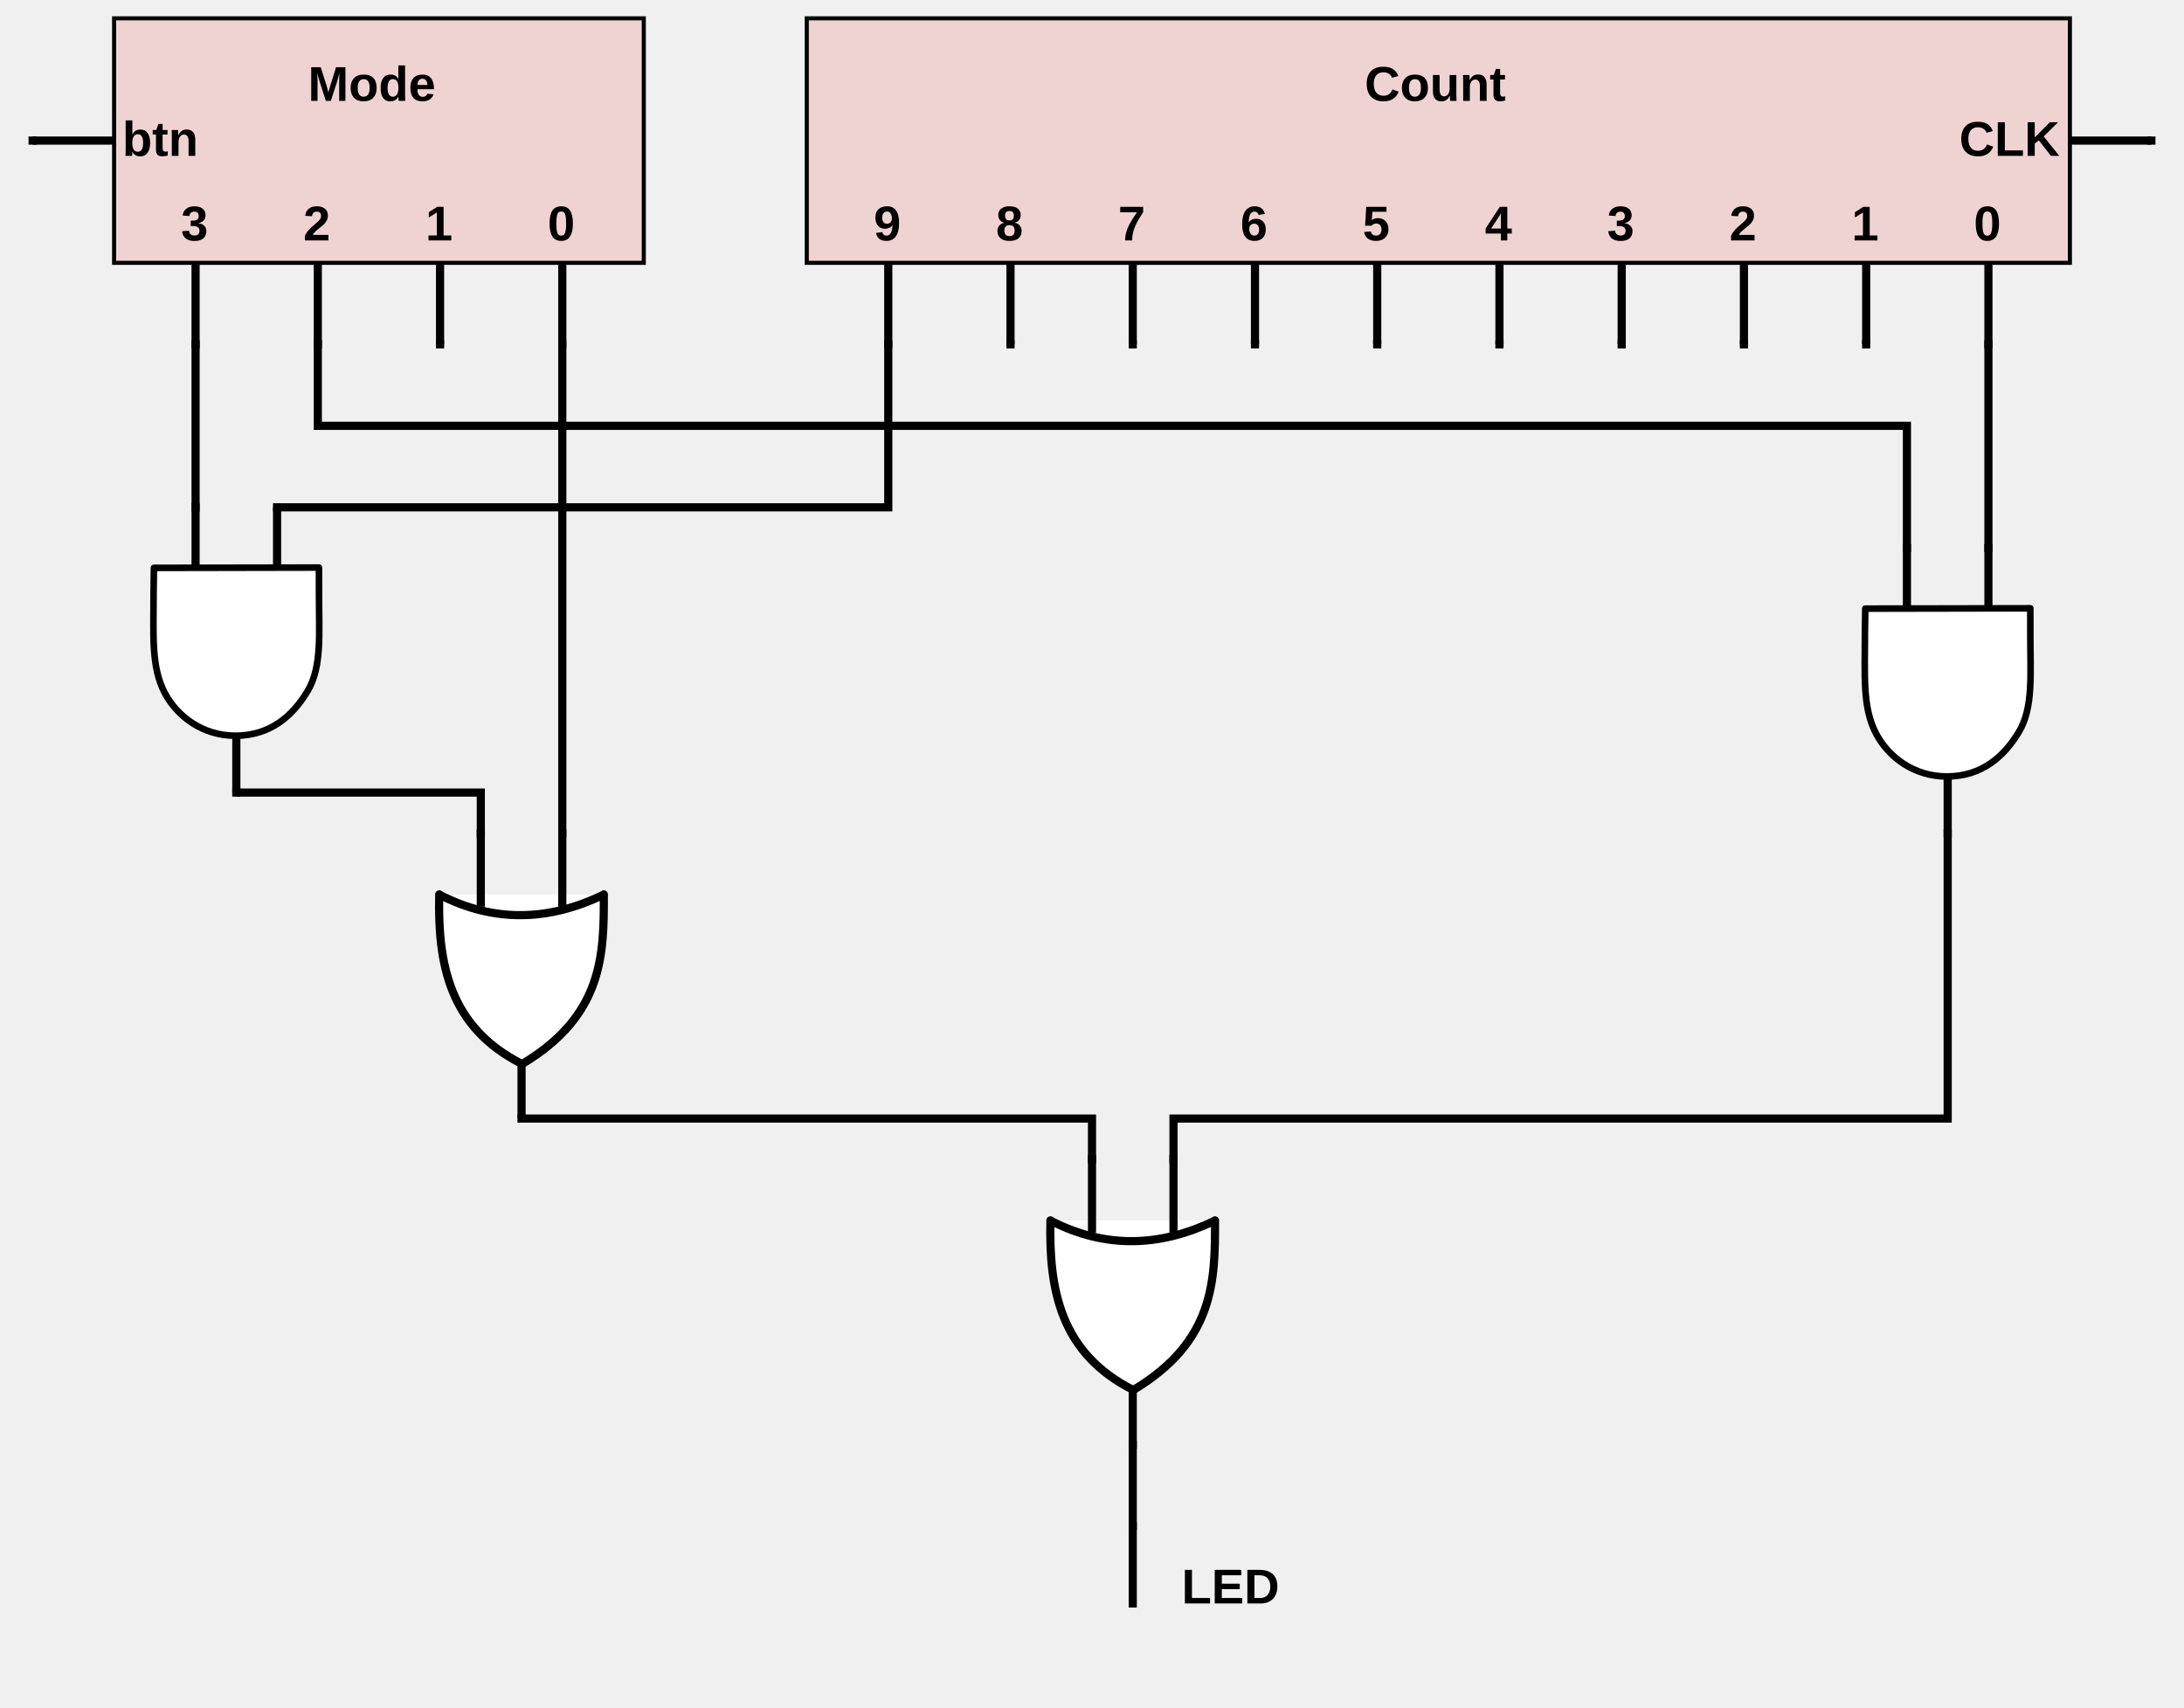
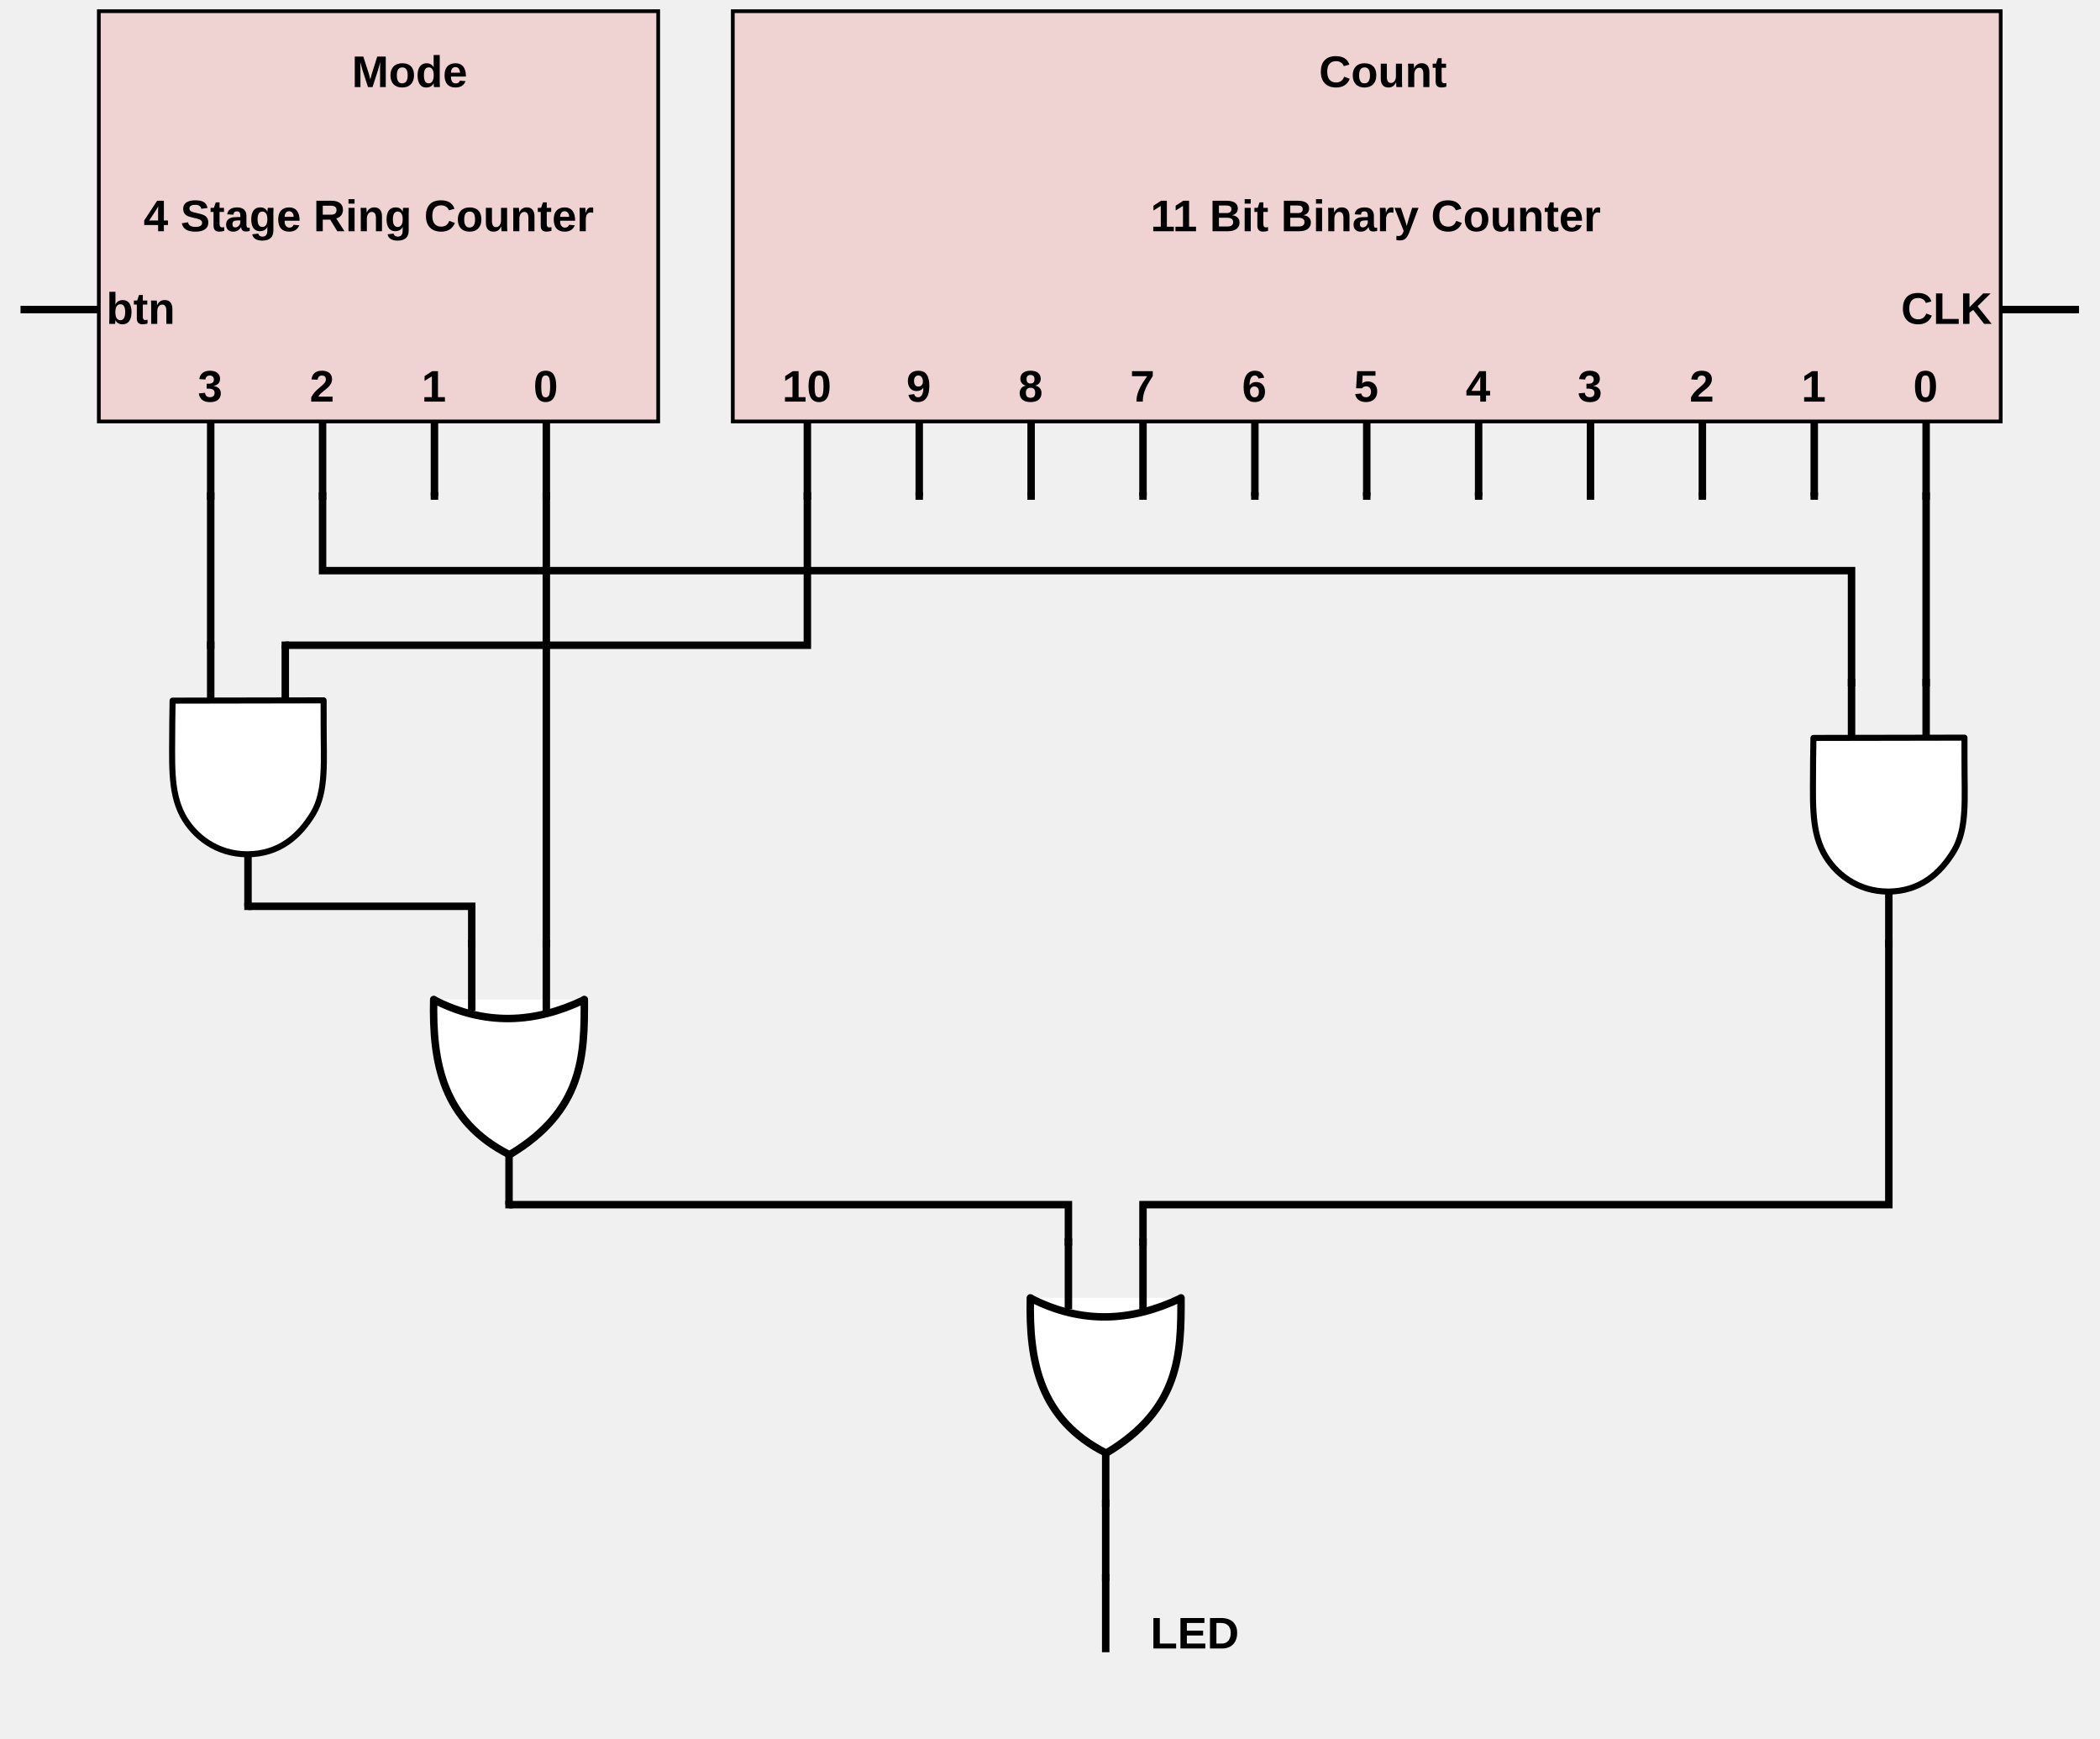
- <svg xmlns="http://www.w3.org/2000/svg" version="1.1" width="536" height="419">
+ <svg xmlns="http://www.w3.org/2000/svg" version="1.1" width="901" height="746">
  <defs />
-   <g transform=" translate(-112,-195.5)">
-     <rect x="140" y="200" width="130" height="60" fill="#efd3d2" stroke="#000000" pointer-events="none" />
-     <rect x="190" y="210" width="27" height="13" fill-opacity="0" fill="#dae2f2" stroke="#000000" stroke-opacity="0" pointer-events="none" />
-     <g fill="#000000" font-family="Arial,Helvetica" font-weight="bold" text-anchor="middle" font-size="12px">
-       <text x="203.25" y="220.25">
+   <g transform=" translate(-149.6,-235.2)">
+     <rect x="192" y="240" width="240" height="176" fill="#efd3d2" stroke="#000000" stroke-width="1.6" pointer-events="none" />
+     <rect x="158.4" y="366.4" width="3.2" height="3.2" fill="#000000" stroke="none" pointer-events="none" />
+     <path d="M 161.6 368 L 190.4 368" fill="#000000" stroke="#000000" stroke-width="3.2" stroke-linecap="square" stroke-miterlimit="10" pointer-events="none" />
+     <g fill="#000000" font-family="Arial,Helvetica" font-weight="bold" font-size="19px">
+       <text x="195.2" y="374.15">
+                 btn
+             </text>
+     </g>
+     <rect x="153.6" y="361.6" width="12.8" height="12.8" fill="none" stroke="none" pointer-events="none" />
+     <rect x="304" y="256" width="43.2" height="20.8" fill-opacity="0" fill="#dae2f2" stroke="#000000" stroke-opacity="0" pointer-events="none" />
+     <g fill="#000000" font-family="Arial,Helvetica" font-weight="bold" text-anchor="middle" font-size="19px">
+       <text x="325.35" y="272.55">
                Mode
            </text>
    </g>
-     <rect x="189" y="279" width="2" height="2" fill="#000000" stroke="none" pointer-events="none" />
-     <path d="M 190 261 L 190 279" fill="#000000" stroke="#000000" stroke-width="2" stroke-linecap="square" stroke-miterlimit="10" pointer-events="none" />
-     <g fill="#000000" font-family="Arial,Helvetica" font-weight="bold" text-anchor="middle" font-size="12px">
-       <text x="189.75" y="254.5">
+     <rect x="334.4" y="446.4" width="3.2" height="3.2" fill="#000000" stroke="none" pointer-events="none" />
+     <path d="M 336 417.6 L 336 446.4" fill="#000000" stroke="#000000" stroke-width="3.2" stroke-linecap="square" stroke-miterlimit="10" pointer-events="none" />
+     <g fill="#000000" font-family="Arial,Helvetica" font-weight="bold" text-anchor="middle" font-size="19px">
+       <text x="335.75" y="407.5">
+                 1
+             </text>
+     </g>
+     <rect x="329.6" y="441.6" width="12.8" height="12.8" fill="none" stroke="none" pointer-events="none" />
+     <rect x="382.4" y="446.4" width="3.2" height="3.2" fill="#000000" stroke="none" pointer-events="none" />
+     <path d="M 384 417.6 L 384 446.4" fill="#000000" stroke="#000000" stroke-width="3.2" stroke-linecap="square" stroke-miterlimit="10" pointer-events="none" />
+     <g fill="#000000" font-family="Arial,Helvetica" font-weight="bold" text-anchor="middle" font-size="19px">
+       <text x="383.75" y="407.5">
+                 0
+             </text>
+     </g>
+     <rect x="377.6" y="441.6" width="12.8" height="12.8" fill="none" stroke="none" pointer-events="none" />
+     <rect x="286.4" y="446.4" width="3.2" height="3.2" fill="#000000" stroke="none" pointer-events="none" />
+     <path d="M 288 417.6 L 288 446.4" fill="#000000" stroke="#000000" stroke-width="3.2" stroke-linecap="square" stroke-miterlimit="10" pointer-events="none" />
+     <g fill="#000000" font-family="Arial,Helvetica" font-weight="bold" text-anchor="middle" font-size="19px">
+       <text x="287.75" y="407.5">
                2
            </text>
    </g>
-     <rect x="186" y="276" width="8" height="8" fill="none" stroke="none" pointer-events="none" />
-     <rect x="219" y="279" width="2" height="2" fill="#000000" stroke="none" pointer-events="none" />
-     <path d="M 220 261 L 220 279" fill="#000000" stroke="#000000" stroke-width="2" stroke-linecap="square" stroke-miterlimit="10" pointer-events="none" />
-     <g fill="#000000" font-family="Arial,Helvetica" font-weight="bold" text-anchor="middle" font-size="12px">
-       <text x="219.75" y="254.5">
+     <rect x="281.6" y="441.6" width="12.8" height="12.8" fill="none" stroke="none" pointer-events="none" />
+     <rect x="238.4" y="446.4" width="3.2" height="3.2" fill="#000000" stroke="none" pointer-events="none" />
+     <path d="M 240 417.6 L 240 446.4" fill="#000000" stroke="#000000" stroke-width="3.2" stroke-linecap="square" stroke-miterlimit="10" pointer-events="none" />
+     <g fill="#000000" font-family="Arial,Helvetica" font-weight="bold" text-anchor="middle" font-size="19px">
+       <text x="239.75" y="407.5">
+                 3
+             </text>
+     </g>
+     <rect x="233.6" y="441.6" width="12.8" height="12.8" fill="none" stroke="none" pointer-events="none" />
+     <rect x="198.4" y="550.4" width="3.2" height="3.2" fill="#000000" stroke="none" transform="rotate(90,256,568)" pointer-events="none" />
+     <rect x="198.4" y="582.4" width="3.2" height="3.2" fill="#000000" stroke="none" transform="rotate(90,256,568)" pointer-events="none" />
+     <rect x="310.4" y="566.4" width="3.2" height="3.2" fill="#000000" stroke="none" transform="rotate(90,256,568)" pointer-events="none" />
+     <path d="M 201.6 552 L 224 552" fill="none" stroke="#000000" stroke-width="3.2" stroke-linecap="square" stroke-miterlimit="10" transform="rotate(90,256,568)" pointer-events="none" />
+     <path d="M 201.6 584 L 224 584" fill="none" stroke="#000000" stroke-width="3.2" stroke-linecap="square" stroke-miterlimit="10" transform="rotate(90,256,568)" pointer-events="none" />
+     <path d="M 233.67 535.54 L 223.65 535.55 C 223.66 555.47 223.76 575.7 223.77 600.35 L 233.51 600.49 C 249.64 600.45 262.55 601.59 272.97 596.05 C 282 591.25 289.73 581.31 289.68 568.22 C 289.62 554.73 282.05 545.97 272.21 540.05 C 262.6 534.26 249.56 535.57 233.67 535.54 Z" fill="#ffffff" stroke="#000000" stroke-width="2.59" stroke-linejoin="round" stroke-linecap="round" stroke-miterlimit="10" transform="rotate(90,256,568)" pointer-events="none" />
+     <path d="M 291.2 568 L 310.4 568" fill="none" stroke="#000000" stroke-width="3.2" stroke-linecap="square" stroke-miterlimit="10" transform="rotate(90,256,568)" pointer-events="none" />
+     <rect x="249.6" y="617.6" width="12.8" height="12.8" fill="none" stroke="none" pointer-events="none" />
+     <rect x="265.6" y="505.6" width="12.8" height="12.8" fill="none" stroke="none" pointer-events="none" />
+     <rect x="233.6" y="505.6" width="12.8" height="12.8" fill="none" stroke="none" pointer-events="none" />
+     <rect x="464" y="240" width="544" height="176" fill="#efd3d2" stroke="#000000" stroke-width="1.6" pointer-events="none" />
+     <rect x="590.4" y="446.4" width="3.2" height="3.2" fill="#000000" stroke="none" pointer-events="none" />
+     <path d="M 592 417.6 L 592 446.4" fill="#000000" stroke="#000000" stroke-width="3.2" stroke-linecap="square" stroke-miterlimit="10" pointer-events="none" />
+     <g fill="#000000" font-family="Arial,Helvetica" font-weight="bold" text-anchor="middle" font-size="19px">
+       <text x="591.75" y="407.5">
+                 8
+             </text>
+     </g>
+     <rect x="585.6" y="441.6" width="12.8" height="12.8" fill="none" stroke="none" pointer-events="none" />
+     <rect x="638.4" y="446.4" width="3.2" height="3.2" fill="#000000" stroke="none" pointer-events="none" />
+     <path d="M 640 417.6 L 640 446.4" fill="#000000" stroke="#000000" stroke-width="3.2" stroke-linecap="square" stroke-miterlimit="10" pointer-events="none" />
+     <g fill="#000000" font-family="Arial,Helvetica" font-weight="bold" text-anchor="middle" font-size="19px">
+       <text x="639.75" y="407.5">
+                 7
+             </text>
+     </g>
+     <rect x="633.6" y="441.6" width="12.8" height="12.8" fill="none" stroke="none" pointer-events="none" />
+     <rect x="686.4" y="446.4" width="3.2" height="3.2" fill="#000000" stroke="none" pointer-events="none" />
+     <path d="M 688 417.6 L 688 446.4" fill="#000000" stroke="#000000" stroke-width="3.2" stroke-linecap="square" stroke-miterlimit="10" pointer-events="none" />
+     <g fill="#000000" font-family="Arial,Helvetica" font-weight="bold" text-anchor="middle" font-size="19px">
+       <text x="687.75" y="407.5">
+                 6
+             </text>
+     </g>
+     <rect x="681.6" y="441.6" width="12.8" height="12.8" fill="none" stroke="none" pointer-events="none" />
+     <rect x="542.4" y="446.4" width="3.2" height="3.2" fill="#000000" stroke="none" pointer-events="none" />
+     <path d="M 544 417.6 L 544 446.4" fill="#000000" stroke="#000000" stroke-width="3.2" stroke-linecap="square" stroke-miterlimit="10" pointer-events="none" />
+     <g fill="#000000" font-family="Arial,Helvetica" font-weight="bold" text-anchor="middle" font-size="19px">
+       <text x="543.75" y="407.5">
+                 9
+             </text>
+     </g>
+     <rect x="537.6" y="441.6" width="12.8" height="12.8" fill="none" stroke="none" pointer-events="none" />
+     <rect x="734.4" y="446.4" width="3.2" height="3.2" fill="#000000" stroke="none" pointer-events="none" />
+     <path d="M 736 417.6 L 736 446.4" fill="#000000" stroke="#000000" stroke-width="3.2" stroke-linecap="square" stroke-miterlimit="10" pointer-events="none" />
+     <g fill="#000000" font-family="Arial,Helvetica" font-weight="bold" text-anchor="middle" font-size="19px">
+       <text x="735.75" y="407.5">
+                 5
+             </text>
+     </g>
+     <rect x="729.6" y="441.6" width="12.8" height="12.8" fill="none" stroke="none" pointer-events="none" />
+     <rect x="782.4" y="446.4" width="3.2" height="3.2" fill="#000000" stroke="none" pointer-events="none" />
+     <path d="M 784 417.6 L 784 446.4" fill="#000000" stroke="#000000" stroke-width="3.2" stroke-linecap="square" stroke-miterlimit="10" pointer-events="none" />
+     <g fill="#000000" font-family="Arial,Helvetica" font-weight="bold" text-anchor="middle" font-size="19px">
+       <text x="783.75" y="407.5">
+                 4
+             </text>
+     </g>
+     <rect x="777.6" y="441.6" width="12.8" height="12.8" fill="none" stroke="none" pointer-events="none" />
+     <rect x="830.4" y="446.4" width="3.2" height="3.2" fill="#000000" stroke="none" pointer-events="none" />
+     <path d="M 832 417.6 L 832 446.4" fill="#000000" stroke="#000000" stroke-width="3.2" stroke-linecap="square" stroke-miterlimit="10" pointer-events="none" />
+     <g fill="#000000" font-family="Arial,Helvetica" font-weight="bold" text-anchor="middle" font-size="19px">
+       <text x="831.75" y="407.5">
+                 3
+             </text>
+     </g>
+     <rect x="825.6" y="441.6" width="12.8" height="12.8" fill="none" stroke="none" pointer-events="none" />
+     <rect x="878.4" y="446.4" width="3.2" height="3.2" fill="#000000" stroke="none" pointer-events="none" />
+     <path d="M 880 417.6 L 880 446.4" fill="#000000" stroke="#000000" stroke-width="3.2" stroke-linecap="square" stroke-miterlimit="10" pointer-events="none" />
+     <g fill="#000000" font-family="Arial,Helvetica" font-weight="bold" text-anchor="middle" font-size="19px">
+       <text x="879.75" y="407.5">
+                 2
+             </text>
+     </g>
+     <rect x="873.6" y="441.6" width="12.8" height="12.8" fill="none" stroke="none" pointer-events="none" />
+     <rect x="926.4" y="446.4" width="3.2" height="3.2" fill="#000000" stroke="none" pointer-events="none" />
+     <path d="M 928 417.6 L 928 446.4" fill="#000000" stroke="#000000" stroke-width="3.2" stroke-linecap="square" stroke-miterlimit="10" pointer-events="none" />
+     <g fill="#000000" font-family="Arial,Helvetica" font-weight="bold" text-anchor="middle" font-size="19px">
+       <text x="927.75" y="407.5">
                1
            </text>
    </g>
-     <rect x="216" y="276" width="8" height="8" fill="none" stroke="none" pointer-events="none" />
-     <rect x="249" y="279" width="2" height="2" fill="#000000" stroke="none" pointer-events="none" />
-     <path d="M 250 261 L 250 279" fill="#000000" stroke="#000000" stroke-width="2" stroke-linecap="square" stroke-miterlimit="10" pointer-events="none" />
-     <g fill="#000000" font-family="Arial,Helvetica" font-weight="bold" text-anchor="middle" font-size="12px">
-       <text x="249.75" y="254.5">
+     <rect x="921.6" y="441.6" width="12.8" height="12.8" fill="none" stroke="none" pointer-events="none" />
+     <rect x="974.4" y="446.4" width="3.2" height="3.2" fill="#000000" stroke="none" pointer-events="none" />
+     <path d="M 976 417.6 L 976 446.4" fill="#000000" stroke="#000000" stroke-width="3.2" stroke-linecap="square" stroke-miterlimit="10" pointer-events="none" />
+     <g fill="#000000" font-family="Arial,Helvetica" font-weight="bold" text-anchor="middle" font-size="19px">
+       <text x="975.75" y="407.5">
                0
            </text>
    </g>
-     <rect x="246" y="276" width="8" height="8" fill="none" stroke="none" pointer-events="none" />
-     <rect x="159" y="279" width="2" height="2" fill="#000000" stroke="none" pointer-events="none" />
-     <path d="M 160 261 L 160 279" fill="#000000" stroke="#000000" stroke-width="2" stroke-linecap="square" stroke-miterlimit="10" pointer-events="none" />
-     <g fill="#000000" font-family="Arial,Helvetica" font-weight="bold" text-anchor="middle" font-size="12px">
-       <text x="159.75" y="254.5">
-                 3
-             </text>
-     </g>
-     <rect x="156" y="276" width="8" height="8" fill="none" stroke="none" pointer-events="none" />
-     <rect x="119" y="229" width="2" height="2" fill="#000000" stroke="none" pointer-events="none" />
-     <path d="M 121 230 L 139 230" fill="#000000" stroke="#000000" stroke-width="2" stroke-linecap="square" stroke-miterlimit="10" pointer-events="none" />
-     <g fill="#000000" font-family="Arial,Helvetica" font-weight="bold" font-size="12px">
-       <text x="142" y="233.75">
-                 btn
-             </text>
-     </g>
-     <rect x="116" y="226" width="8" height="8" fill="none" stroke="none" pointer-events="none" />
-     <rect x="134" y="344" width="2" height="2" fill="#000000" stroke="none" transform="rotate(90,170,355)" pointer-events="none" />
-     <rect x="134" y="364" width="2" height="2" fill="#000000" stroke="none" transform="rotate(90,170,355)" pointer-events="none" />
-     <rect x="204" y="354" width="2" height="2" fill="#000000" stroke="none" transform="rotate(90,170,355)" pointer-events="none" />
-     <path d="M 136 345 L 150 345" fill="none" stroke="#000000" stroke-width="2" stroke-linecap="square" stroke-miterlimit="10" transform="rotate(90,170,355)" pointer-events="none" />
-     <path d="M 136 365 L 150 365" fill="none" stroke="#000000" stroke-width="2" stroke-linecap="square" stroke-miterlimit="10" transform="rotate(90,170,355)" pointer-events="none" />
-     <path d="M 156.04 334.71 L 149.78 334.72 C 149.79 347.17 149.85 359.81 149.86 375.22 L 155.94 375.31 C 166.03 375.28 174.09 376 180.61 372.53 C 186.25 369.53 191.08 363.32 191.05 355.14 C 191.01 346.7 186.28 341.23 180.13 337.53 C 174.13 333.92 165.97 334.73 156.04 334.71 Z" fill="#ffffff" stroke="#000000" stroke-width="1.62" stroke-linejoin="round" stroke-linecap="round" stroke-miterlimit="10" transform="rotate(90,170,355)" pointer-events="none" />
-     <path d="M 192 355 L 204 355" fill="none" stroke="#000000" stroke-width="2" stroke-linecap="square" stroke-miterlimit="10" transform="rotate(90,170,355)" pointer-events="none" />
-     <rect x="166" y="386" width="8" height="8" fill="none" stroke="none" pointer-events="none" />
-     <rect x="176" y="316" width="8" height="8" fill="none" stroke="none" pointer-events="none" />
-     <rect x="156" y="316" width="8" height="8" fill="none" stroke="none" pointer-events="none" />
-     <rect x="310" y="200" width="310" height="60" fill="#efd3d2" stroke="#000000" pointer-events="none" />
-     <rect x="359" y="279" width="2" height="2" fill="#000000" stroke="none" pointer-events="none" />
-     <path d="M 360 261 L 360 279" fill="#000000" stroke="#000000" stroke-width="2" stroke-linecap="square" stroke-miterlimit="10" pointer-events="none" />
-     <g fill="#000000" font-family="Arial,Helvetica" font-weight="bold" text-anchor="middle" font-size="12px">
-       <text x="359.75" y="254.5">
-                 8
-             </text>
-     </g>
-     <rect x="356" y="276" width="8" height="8" fill="none" stroke="none" pointer-events="none" />
-     <rect x="389" y="279" width="2" height="2" fill="#000000" stroke="none" pointer-events="none" />
-     <path d="M 390 261 L 390 279" fill="#000000" stroke="#000000" stroke-width="2" stroke-linecap="square" stroke-miterlimit="10" pointer-events="none" />
-     <g fill="#000000" font-family="Arial,Helvetica" font-weight="bold" text-anchor="middle" font-size="12px">
-       <text x="389.75" y="254.5">
-                 7
-             </text>
-     </g>
-     <rect x="386" y="276" width="8" height="8" fill="none" stroke="none" pointer-events="none" />
-     <rect x="419" y="279" width="2" height="2" fill="#000000" stroke="none" pointer-events="none" />
-     <path d="M 420 261 L 420 279" fill="#000000" stroke="#000000" stroke-width="2" stroke-linecap="square" stroke-miterlimit="10" pointer-events="none" />
-     <g fill="#000000" font-family="Arial,Helvetica" font-weight="bold" text-anchor="middle" font-size="12px">
-       <text x="419.75" y="254.5">
-                 6
-             </text>
-     </g>
-     <rect x="416" y="276" width="8" height="8" fill="none" stroke="none" pointer-events="none" />
-     <rect x="329" y="279" width="2" height="2" fill="#000000" stroke="none" pointer-events="none" />
-     <path d="M 330 261 L 330 279" fill="#000000" stroke="#000000" stroke-width="2" stroke-linecap="square" stroke-miterlimit="10" pointer-events="none" />
-     <g fill="#000000" font-family="Arial,Helvetica" font-weight="bold" text-anchor="middle" font-size="12px">
-       <text x="329.75" y="254.5">
-                 9
-             </text>
-     </g>
-     <rect x="326" y="276" width="8" height="8" fill="none" stroke="none" pointer-events="none" />
-     <rect x="449" y="279" width="2" height="2" fill="#000000" stroke="none" pointer-events="none" />
-     <path d="M 450 261 L 450 279" fill="#000000" stroke="#000000" stroke-width="2" stroke-linecap="square" stroke-miterlimit="10" pointer-events="none" />
-     <g fill="#000000" font-family="Arial,Helvetica" font-weight="bold" text-anchor="middle" font-size="12px">
-       <text x="449.75" y="254.5">
-                 5
-             </text>
-     </g>
-     <rect x="446" y="276" width="8" height="8" fill="none" stroke="none" pointer-events="none" />
-     <rect x="479" y="279" width="2" height="2" fill="#000000" stroke="none" pointer-events="none" />
-     <path d="M 480 261 L 480 279" fill="#000000" stroke="#000000" stroke-width="2" stroke-linecap="square" stroke-miterlimit="10" pointer-events="none" />
-     <g fill="#000000" font-family="Arial,Helvetica" font-weight="bold" text-anchor="middle" font-size="12px">
-       <text x="479.75" y="254.5">
-                 4
-             </text>
-     </g>
-     <rect x="476" y="276" width="8" height="8" fill="none" stroke="none" pointer-events="none" />
-     <rect x="509" y="279" width="2" height="2" fill="#000000" stroke="none" pointer-events="none" />
-     <path d="M 510 261 L 510 279" fill="#000000" stroke="#000000" stroke-width="2" stroke-linecap="square" stroke-miterlimit="10" pointer-events="none" />
-     <g fill="#000000" font-family="Arial,Helvetica" font-weight="bold" text-anchor="middle" font-size="12px">
-       <text x="509.75" y="254.5">
-                 3
-             </text>
-     </g>
-     <rect x="506" y="276" width="8" height="8" fill="none" stroke="none" pointer-events="none" />
-     <rect x="539" y="279" width="2" height="2" fill="#000000" stroke="none" pointer-events="none" />
-     <path d="M 540 261 L 540 279" fill="#000000" stroke="#000000" stroke-width="2" stroke-linecap="square" stroke-miterlimit="10" pointer-events="none" />
-     <g fill="#000000" font-family="Arial,Helvetica" font-weight="bold" text-anchor="middle" font-size="12px">
-       <text x="539.75" y="254.5">
-                 2
-             </text>
-     </g>
-     <rect x="536" y="276" width="8" height="8" fill="none" stroke="none" pointer-events="none" />
-     <rect x="569" y="279" width="2" height="2" fill="#000000" stroke="none" pointer-events="none" />
-     <path d="M 570 261 L 570 279" fill="#000000" stroke="#000000" stroke-width="2" stroke-linecap="square" stroke-miterlimit="10" pointer-events="none" />
-     <g fill="#000000" font-family="Arial,Helvetica" font-weight="bold" text-anchor="middle" font-size="12px">
-       <text x="569.75" y="254.5">
-                 1
-             </text>
-     </g>
-     <rect x="566" y="276" width="8" height="8" fill="none" stroke="none" pointer-events="none" />
-     <rect x="599" y="279" width="2" height="2" fill="#000000" stroke="none" pointer-events="none" />
-     <path d="M 600 261 L 600 279" fill="#000000" stroke="#000000" stroke-width="2" stroke-linecap="square" stroke-miterlimit="10" pointer-events="none" />
-     <g fill="#000000" font-family="Arial,Helvetica" font-weight="bold" text-anchor="middle" font-size="12px">
-       <text x="599.75" y="254.5">
-                 0
-             </text>
-     </g>
-     <rect x="596" y="276" width="8" height="8" fill="none" stroke="none" pointer-events="none" />
-     <rect x="450" y="210" width="29" height="13" fill-opacity="0" fill="#dae2f2" stroke="#000000" stroke-opacity="0" pointer-events="none" />
-     <g fill="#000000" font-family="Arial,Helvetica" font-weight="bold" text-anchor="middle" font-size="12px">
-       <text x="464.25" y="220.25">
+     <rect x="969.6" y="441.6" width="12.8" height="12.8" fill="none" stroke="none" pointer-events="none" />
+     <rect x="1038.4" y="366.4" width="3.2" height="3.2" fill="#000000" stroke="none" pointer-events="none" />
+     <path d="M 1009.6 368 L 1038.4 368" fill="#000000" stroke="#000000" stroke-width="3.2" stroke-linecap="square" stroke-miterlimit="10" pointer-events="none" />
+     <g fill="#000000" font-family="Arial,Helvetica" font-weight="bold" text-anchor="end" font-size="19px">
+       <text x="1004.3" y="374.15">
+                 CLK
+             </text>
+     </g>
+     <rect x="1033.6" y="361.6" width="12.8" height="12.8" fill="none" stroke="none" pointer-events="none" />
+     <rect x="494.4" y="446.4" width="3.2" height="3.2" fill="#000000" stroke="none" pointer-events="none" />
+     <path d="M 496 417.6 L 496 446.4" fill="#000000" stroke="#000000" stroke-width="3.2" stroke-linecap="square" stroke-miterlimit="10" pointer-events="none" />
+     <g fill="#000000" font-family="Arial,Helvetica" font-weight="bold" text-anchor="middle" font-size="19px">
+       <text x="495.75" y="407.5">
+                 10
+             </text>
+     </g>
+     <rect x="489.6" y="441.6" width="12.8" height="12.8" fill="none" stroke="none" pointer-events="none" />
+     <rect x="720" y="256" width="46.4" height="20.8" fill-opacity="0" fill="#dae2f2" stroke="#000000" stroke-opacity="0" pointer-events="none" />
+     <g fill="#000000" font-family="Arial,Helvetica" font-weight="bold" text-anchor="middle" font-size="19px">
+       <text x="742.95" y="272.55">
                Count
            </text>
    </g>
-     <rect x="639" y="229" width="2" height="2" fill="#000000" stroke="none" pointer-events="none" />
-     <path d="M 621 230 L 639 230" fill="#000000" stroke="#000000" stroke-width="2" stroke-linecap="square" stroke-miterlimit="10" pointer-events="none" />
-     <g fill="#000000" font-family="Arial,Helvetica" font-weight="bold" text-anchor="end" font-size="12px">
-       <text x="617.5" y="233.75">
-                 CLK
-             </text>
-     </g>
-     <rect x="636" y="226" width="8" height="8" fill="none" stroke="none" pointer-events="none" />
-     <rect x="554" y="354" width="2" height="2" fill="#000000" stroke="none" transform="rotate(90,590,365)" pointer-events="none" />
-     <rect x="554" y="374" width="2" height="2" fill="#000000" stroke="none" transform="rotate(90,590,365)" pointer-events="none" />
-     <rect x="624" y="364" width="2" height="2" fill="#000000" stroke="none" transform="rotate(90,590,365)" pointer-events="none" />
-     <path d="M 556 355 L 570 355" fill="none" stroke="#000000" stroke-width="2" stroke-linecap="square" stroke-miterlimit="10" transform="rotate(90,590,365)" pointer-events="none" />
-     <path d="M 556 375 L 570 375" fill="none" stroke="#000000" stroke-width="2" stroke-linecap="square" stroke-miterlimit="10" transform="rotate(90,590,365)" pointer-events="none" />
-     <path d="M 576.04 344.71 L 569.78 344.72 C 569.79 357.17 569.85 369.81 569.86 385.22 L 575.94 385.31 C 586.03 385.28 594.09 386 600.61 382.53 C 606.25 379.53 611.08 373.32 611.05 365.14 C 611.01 356.7 606.28 351.23 600.13 347.53 C 594.13 343.92 585.97 344.73 576.04 344.71 Z" fill="#ffffff" stroke="#000000" stroke-width="1.62" stroke-linejoin="round" stroke-linecap="round" stroke-miterlimit="10" transform="rotate(90,590,365)" pointer-events="none" />
-     <path d="M 612 365 L 624 365" fill="none" stroke="#000000" stroke-width="2" stroke-linecap="square" stroke-miterlimit="10" transform="rotate(90,590,365)" pointer-events="none" />
-     <rect x="586" y="396" width="8" height="8" fill="none" stroke="none" pointer-events="none" />
-     <rect x="596" y="326" width="8" height="8" fill="none" stroke="none" pointer-events="none" />
-     <rect x="576" y="326" width="8" height="8" fill="none" stroke="none" pointer-events="none" />
-     <path d="M 160 280 L 160 320" fill="none" stroke="#000000" stroke-width="2" stroke-miterlimit="10" pointer-events="none" />
-     <path d="M 180 320 L 330 320 L 330 280" fill="none" stroke="#000000" stroke-width="2" stroke-miterlimit="10" pointer-events="none" />
-     <path d="M 600 280 L 600 330" fill="none" stroke="#000000" stroke-width="2" stroke-miterlimit="10" pointer-events="none" />
-     <path d="M 580 330 L 580 300 L 190 300 L 190 280" fill="none" stroke="#000000" stroke-width="2" stroke-miterlimit="10" pointer-events="none" />
-     <rect x="274" y="434" width="2" height="2" fill="#000000" stroke="none" transform="rotate(90,240,435)" pointer-events="none" />
-     <rect x="204" y="444" width="2" height="2" fill="#000000" stroke="none" transform="rotate(90,240,435)" pointer-events="none" />
-     <rect x="204" y="424" width="2" height="2" fill="#000000" stroke="none" transform="rotate(90,240,435)" pointer-events="none" />
-     <path d="M 261 435 L 274 435" fill="none" stroke="#000000" stroke-width="2" stroke-linecap="square" stroke-miterlimit="10" transform="rotate(90,240,435)" pointer-events="none" />
-     <path d="M 219.99 414.81 C 234.89 414.76 249.74 414.98 261.62 434.86 C 252.62 452.73 237.03 455.61 219.99 455.2" fill="#ffffff" stroke="#000000" stroke-width="2" stroke-linejoin="round" stroke-linecap="round" stroke-miterlimit="10" transform="rotate(90,240,435)" pointer-events="none" />
-     <path d="M 206 445 L 222 445" fill="none" stroke="#000000" stroke-width="2" stroke-linecap="square" stroke-miterlimit="10" transform="rotate(90,240,435)" pointer-events="none" />
-     <path d="M 206 425 L 222 425" fill="none" stroke="#000000" stroke-width="2" stroke-linecap="square" stroke-miterlimit="10" transform="rotate(90,240,435)" pointer-events="none" />
-     <path d="M 220.09 414.91 C 226.43 428.12 227.07 441.5 220.09 455.09" fill="none" stroke="#000000" stroke-width="2" stroke-linejoin="round" stroke-linecap="round" stroke-miterlimit="10" transform="rotate(90,240,435)" pointer-events="none" />
-     <rect x="236" y="466" width="8" height="8" fill="none" stroke="none" pointer-events="none" />
-     <rect x="246" y="396" width="8" height="8" fill="none" stroke="none" pointer-events="none" />
-     <rect x="226" y="396" width="8" height="8" fill="none" stroke="none" pointer-events="none" />
-     <path d="M 170 390 L 230 390 L 230 400" fill="none" stroke="#000000" stroke-width="2" stroke-miterlimit="10" pointer-events="none" />
-     <path d="M 250 280 L 250 400" fill="none" stroke="#000000" stroke-width="2" stroke-miterlimit="10" pointer-events="none" />
-     <rect x="424" y="514" width="2" height="2" fill="#000000" stroke="none" transform="rotate(90,390,515)" pointer-events="none" />
-     <rect x="354" y="524" width="2" height="2" fill="#000000" stroke="none" transform="rotate(90,390,515)" pointer-events="none" />
-     <rect x="354" y="504" width="2" height="2" fill="#000000" stroke="none" transform="rotate(90,390,515)" pointer-events="none" />
-     <path d="M 411 515 L 424 515" fill="none" stroke="#000000" stroke-width="2" stroke-linecap="square" stroke-miterlimit="10" transform="rotate(90,390,515)" pointer-events="none" />
-     <path d="M 369.99 494.81 C 384.89 494.76 399.74 494.98 411.62 514.86 C 402.62 532.73 387.03 535.61 369.99 535.2" fill="#ffffff" stroke="#000000" stroke-width="2" stroke-linejoin="round" stroke-linecap="round" stroke-miterlimit="10" transform="rotate(90,390,515)" pointer-events="none" />
-     <path d="M 356 525 L 372 525" fill="none" stroke="#000000" stroke-width="2" stroke-linecap="square" stroke-miterlimit="10" transform="rotate(90,390,515)" pointer-events="none" />
-     <path d="M 356 505 L 372 505" fill="none" stroke="#000000" stroke-width="2" stroke-linecap="square" stroke-miterlimit="10" transform="rotate(90,390,515)" pointer-events="none" />
-     <path d="M 370.09 494.91 C 376.43 508.12 377.07 521.5 370.09 535.09" fill="none" stroke="#000000" stroke-width="2" stroke-linejoin="round" stroke-linecap="round" stroke-miterlimit="10" transform="rotate(90,390,515)" pointer-events="none" />
-     <rect x="386" y="546" width="8" height="8" fill="none" stroke="none" pointer-events="none" />
-     <rect x="396" y="476" width="8" height="8" fill="none" stroke="none" pointer-events="none" />
-     <rect x="376" y="476" width="8" height="8" fill="none" stroke="none" pointer-events="none" />
-     <path d="M 240 470 L 380 470 L 380 480" fill="none" stroke="#000000" stroke-width="2" stroke-miterlimit="10" pointer-events="none" />
-     <rect x="389" y="569" width="2" height="2" fill="#000000" stroke="none" pointer-events="none" />
-     <path d="M 390 571 L 390 589" fill="#000000" stroke="#000000" stroke-width="2" stroke-linecap="square" stroke-miterlimit="10" pointer-events="none" />
-     <rect x="386" y="566" width="8" height="8" fill="none" stroke="none" pointer-events="none" />
-     <path d="M 390 550 L 390 570" fill="none" stroke="#000000" stroke-width="2" stroke-miterlimit="10" pointer-events="none" />
-     <rect x="400" y="560" width="40" height="50" rx="6" ry="6" fill="none" stroke="none" pointer-events="none" />
-     <g fill="#000" font-family="Arial,Helvetica" font-weight="bold" font-size="12px">
-       <text x="402" y="589">
+     <rect x="902.4" y="566.4" width="3.2" height="3.2" fill="#000000" stroke="none" transform="rotate(90,960,584)" pointer-events="none" />
+     <rect x="902.4" y="598.4" width="3.2" height="3.2" fill="#000000" stroke="none" transform="rotate(90,960,584)" pointer-events="none" />
+     <rect x="1014.4" y="582.4" width="3.2" height="3.2" fill="#000000" stroke="none" transform="rotate(90,960,584)" pointer-events="none" />
+     <path d="M 905.6 568 L 928 568" fill="none" stroke="#000000" stroke-width="3.2" stroke-linecap="square" stroke-miterlimit="10" transform="rotate(90,960,584)" pointer-events="none" />
+     <path d="M 905.6 600 L 928 600" fill="none" stroke="#000000" stroke-width="3.2" stroke-linecap="square" stroke-miterlimit="10" transform="rotate(90,960,584)" pointer-events="none" />
+     <path d="M 937.67 551.54 L 927.65 551.55 C 927.66 571.47 927.76 591.7 927.77 616.35 L 937.51 616.49 C 953.64 616.45 966.55 617.59 976.97 612.05 C 986 607.25 993.73 597.31 993.68 584.22 C 993.62 570.73 986.05 561.97 976.21 556.05 C 966.6 550.26 953.56 551.57 937.67 551.54 Z" fill="#ffffff" stroke="#000000" stroke-width="2.59" stroke-linejoin="round" stroke-linecap="round" stroke-miterlimit="10" transform="rotate(90,960,584)" pointer-events="none" />
+     <path d="M 995.2 584 L 1014.4 584" fill="none" stroke="#000000" stroke-width="3.2" stroke-linecap="square" stroke-miterlimit="10" transform="rotate(90,960,584)" pointer-events="none" />
+     <rect x="953.6" y="633.6" width="12.8" height="12.8" fill="none" stroke="none" pointer-events="none" />
+     <rect x="969.6" y="521.6" width="12.8" height="12.8" fill="none" stroke="none" pointer-events="none" />
+     <rect x="937.6" y="521.6" width="12.8" height="12.8" fill="none" stroke="none" pointer-events="none" />
+     <path d="M 240 448 L 240 512" fill="none" stroke="#000000" stroke-width="3.2" stroke-miterlimit="10" pointer-events="none" />
+     <path d="M 272 512 L 496 512 L 496 448" fill="none" stroke="#000000" stroke-width="3.2" stroke-miterlimit="10" pointer-events="none" />
+     <path d="M 976 448 L 976 528" fill="none" stroke="#000000" stroke-width="3.2" stroke-miterlimit="10" pointer-events="none" />
+     <path d="M 944 528 L 944 480 L 288 480 L 288 448" fill="none" stroke="#000000" stroke-width="3.2" stroke-miterlimit="10" pointer-events="none" />
+     <rect x="422.4" y="694.4" width="3.2" height="3.2" fill="#000000" stroke="none" transform="rotate(90,368,696)" pointer-events="none" />
+     <rect x="310.4" y="710.4" width="3.2" height="3.2" fill="#000000" stroke="none" transform="rotate(90,368,696)" pointer-events="none" />
+     <rect x="310.4" y="678.4" width="3.2" height="3.2" fill="#000000" stroke="none" transform="rotate(90,368,696)" pointer-events="none" />
+     <path d="M 401.6 696 L 422.4 696" fill="none" stroke="#000000" stroke-width="3.2" stroke-linecap="square" stroke-miterlimit="10" transform="rotate(90,368,696)" pointer-events="none" />
+     <path d="M 335.98 663.69 C 359.82 663.62 383.59 663.97 402.59 695.77 C 388.2 724.37 363.25 728.97 335.98 728.32" fill="#ffffff" stroke="#000000" stroke-width="3.2" stroke-linejoin="round" stroke-linecap="round" stroke-miterlimit="10" transform="rotate(90,368,696)" pointer-events="none" />
+     <path d="M 313.6 712 L 339.2 712" fill="none" stroke="#000000" stroke-width="3.2" stroke-linecap="square" stroke-miterlimit="10" transform="rotate(90,368,696)" pointer-events="none" />
+     <path d="M 313.6 680 L 339.2 680" fill="none" stroke="#000000" stroke-width="3.2" stroke-linecap="square" stroke-miterlimit="10" transform="rotate(90,368,696)" pointer-events="none" />
+     <path d="M 336.15 663.86 C 346.28 685 347.32 706.39 336.15 728.14" fill="none" stroke="#000000" stroke-width="3.2" stroke-linejoin="round" stroke-linecap="round" stroke-miterlimit="10" transform="rotate(90,368,696)" pointer-events="none" />
+     <rect x="361.6" y="745.6" width="12.8" height="12.8" fill="none" stroke="none" pointer-events="none" />
+     <rect x="377.6" y="633.6" width="12.8" height="12.8" fill="none" stroke="none" pointer-events="none" />
+     <rect x="345.6" y="633.6" width="12.8" height="12.8" fill="none" stroke="none" pointer-events="none" />
+     <path d="M 256 624 L 352 624 L 352 640" fill="none" stroke="#000000" stroke-width="3.2" stroke-miterlimit="10" pointer-events="none" />
+     <rect x="678.4" y="822.4" width="3.2" height="3.2" fill="#000000" stroke="none" transform="rotate(90,624,824)" pointer-events="none" />
+     <rect x="566.4" y="838.4" width="3.2" height="3.2" fill="#000000" stroke="none" transform="rotate(90,624,824)" pointer-events="none" />
+     <rect x="566.4" y="806.4" width="3.2" height="3.2" fill="#000000" stroke="none" transform="rotate(90,624,824)" pointer-events="none" />
+     <path d="M 657.6 824 L 678.4 824" fill="none" stroke="#000000" stroke-width="3.2" stroke-linecap="square" stroke-miterlimit="10" transform="rotate(90,624,824)" pointer-events="none" />
+     <path d="M 591.98 791.69 C 615.82 791.62 639.59 791.97 658.59 823.77 C 644.2 852.37 619.25 856.97 591.98 856.32" fill="#ffffff" stroke="#000000" stroke-width="3.2" stroke-linejoin="round" stroke-linecap="round" stroke-miterlimit="10" transform="rotate(90,624,824)" pointer-events="none" />
+     <path d="M 569.6 840 L 595.2 840" fill="none" stroke="#000000" stroke-width="3.2" stroke-linecap="square" stroke-miterlimit="10" transform="rotate(90,624,824)" pointer-events="none" />
+     <path d="M 569.6 808 L 595.2 808" fill="none" stroke="#000000" stroke-width="3.2" stroke-linecap="square" stroke-miterlimit="10" transform="rotate(90,624,824)" pointer-events="none" />
+     <path d="M 592.15 791.86 C 602.28 813 603.32 834.39 592.15 856.14" fill="none" stroke="#000000" stroke-width="3.2" stroke-linejoin="round" stroke-linecap="round" stroke-miterlimit="10" transform="rotate(90,624,824)" pointer-events="none" />
+     <rect x="617.6" y="873.6" width="12.8" height="12.8" fill="none" stroke="none" pointer-events="none" />
+     <rect x="633.6" y="761.6" width="12.8" height="12.8" fill="none" stroke="none" pointer-events="none" />
+     <rect x="601.6" y="761.6" width="12.8" height="12.8" fill="none" stroke="none" pointer-events="none" />
+     <path d="M 368 752 L 608 752 L 608 768" fill="none" stroke="#000000" stroke-width="3.2" stroke-miterlimit="10" pointer-events="none" />
+     <rect x="622.4" y="910.4" width="3.2" height="3.2" fill="#000000" stroke="none" pointer-events="none" />
+     <path d="M 624 913.6 L 624 942.4" fill="#000000" stroke="#000000" stroke-width="3.2" stroke-linecap="square" stroke-miterlimit="10" pointer-events="none" />
+     <rect x="617.6" y="905.6" width="12.8" height="12.8" fill="none" stroke="none" pointer-events="none" />
+     <path d="M 624 880 L 624 912" fill="none" stroke="#000000" stroke-width="3.2" stroke-miterlimit="10" pointer-events="none" />
+     <rect x="640" y="896" width="64" height="80" rx="9.6" ry="9.6" fill="none" stroke="none" pointer-events="none" />
+     <g fill="#000" font-family="Arial,Helvetica" font-weight="bold" font-size="19px">
+       <text x="643.2" y="942.4">
                LED
            </text>
    </g>
-     <path d="M 400 480 L 400 470 L 590 470 L 590 400" fill="none" stroke="#000000" stroke-width="2" stroke-miterlimit="10" pointer-events="none" />
+     <path d="M 640 768 L 640 752 L 960 752 L 960 640" fill="none" stroke="#000000" stroke-width="3.2" stroke-miterlimit="10" pointer-events="none" />
+     <rect x="640" y="288" width="208" height="80" rx="12" ry="12" fill="none" stroke="none" pointer-events="none" />
+     <g fill="#000" font-family="Arial,Helvetica" font-weight="bold" font-size="19px">
+       <text x="643.2" y="334.4">
+                 11 Bit Binary Counter
+             </text>
+     </g>
+     <rect x="208" y="288" width="208" height="80" rx="12" ry="12" fill="none" stroke="none" pointer-events="none" />
+     <g fill="#000" font-family="Arial,Helvetica" font-weight="bold" font-size="19px">
+       <text x="211.2" y="334.4">
+                 4 Stage Ring Counter
+             </text>
+     </g>
+     <path d="M 384 448 L 384 640" fill="none" stroke="#000000" stroke-width="3.2" stroke-miterlimit="10" pointer-events="none" />
  </g>
</svg>
